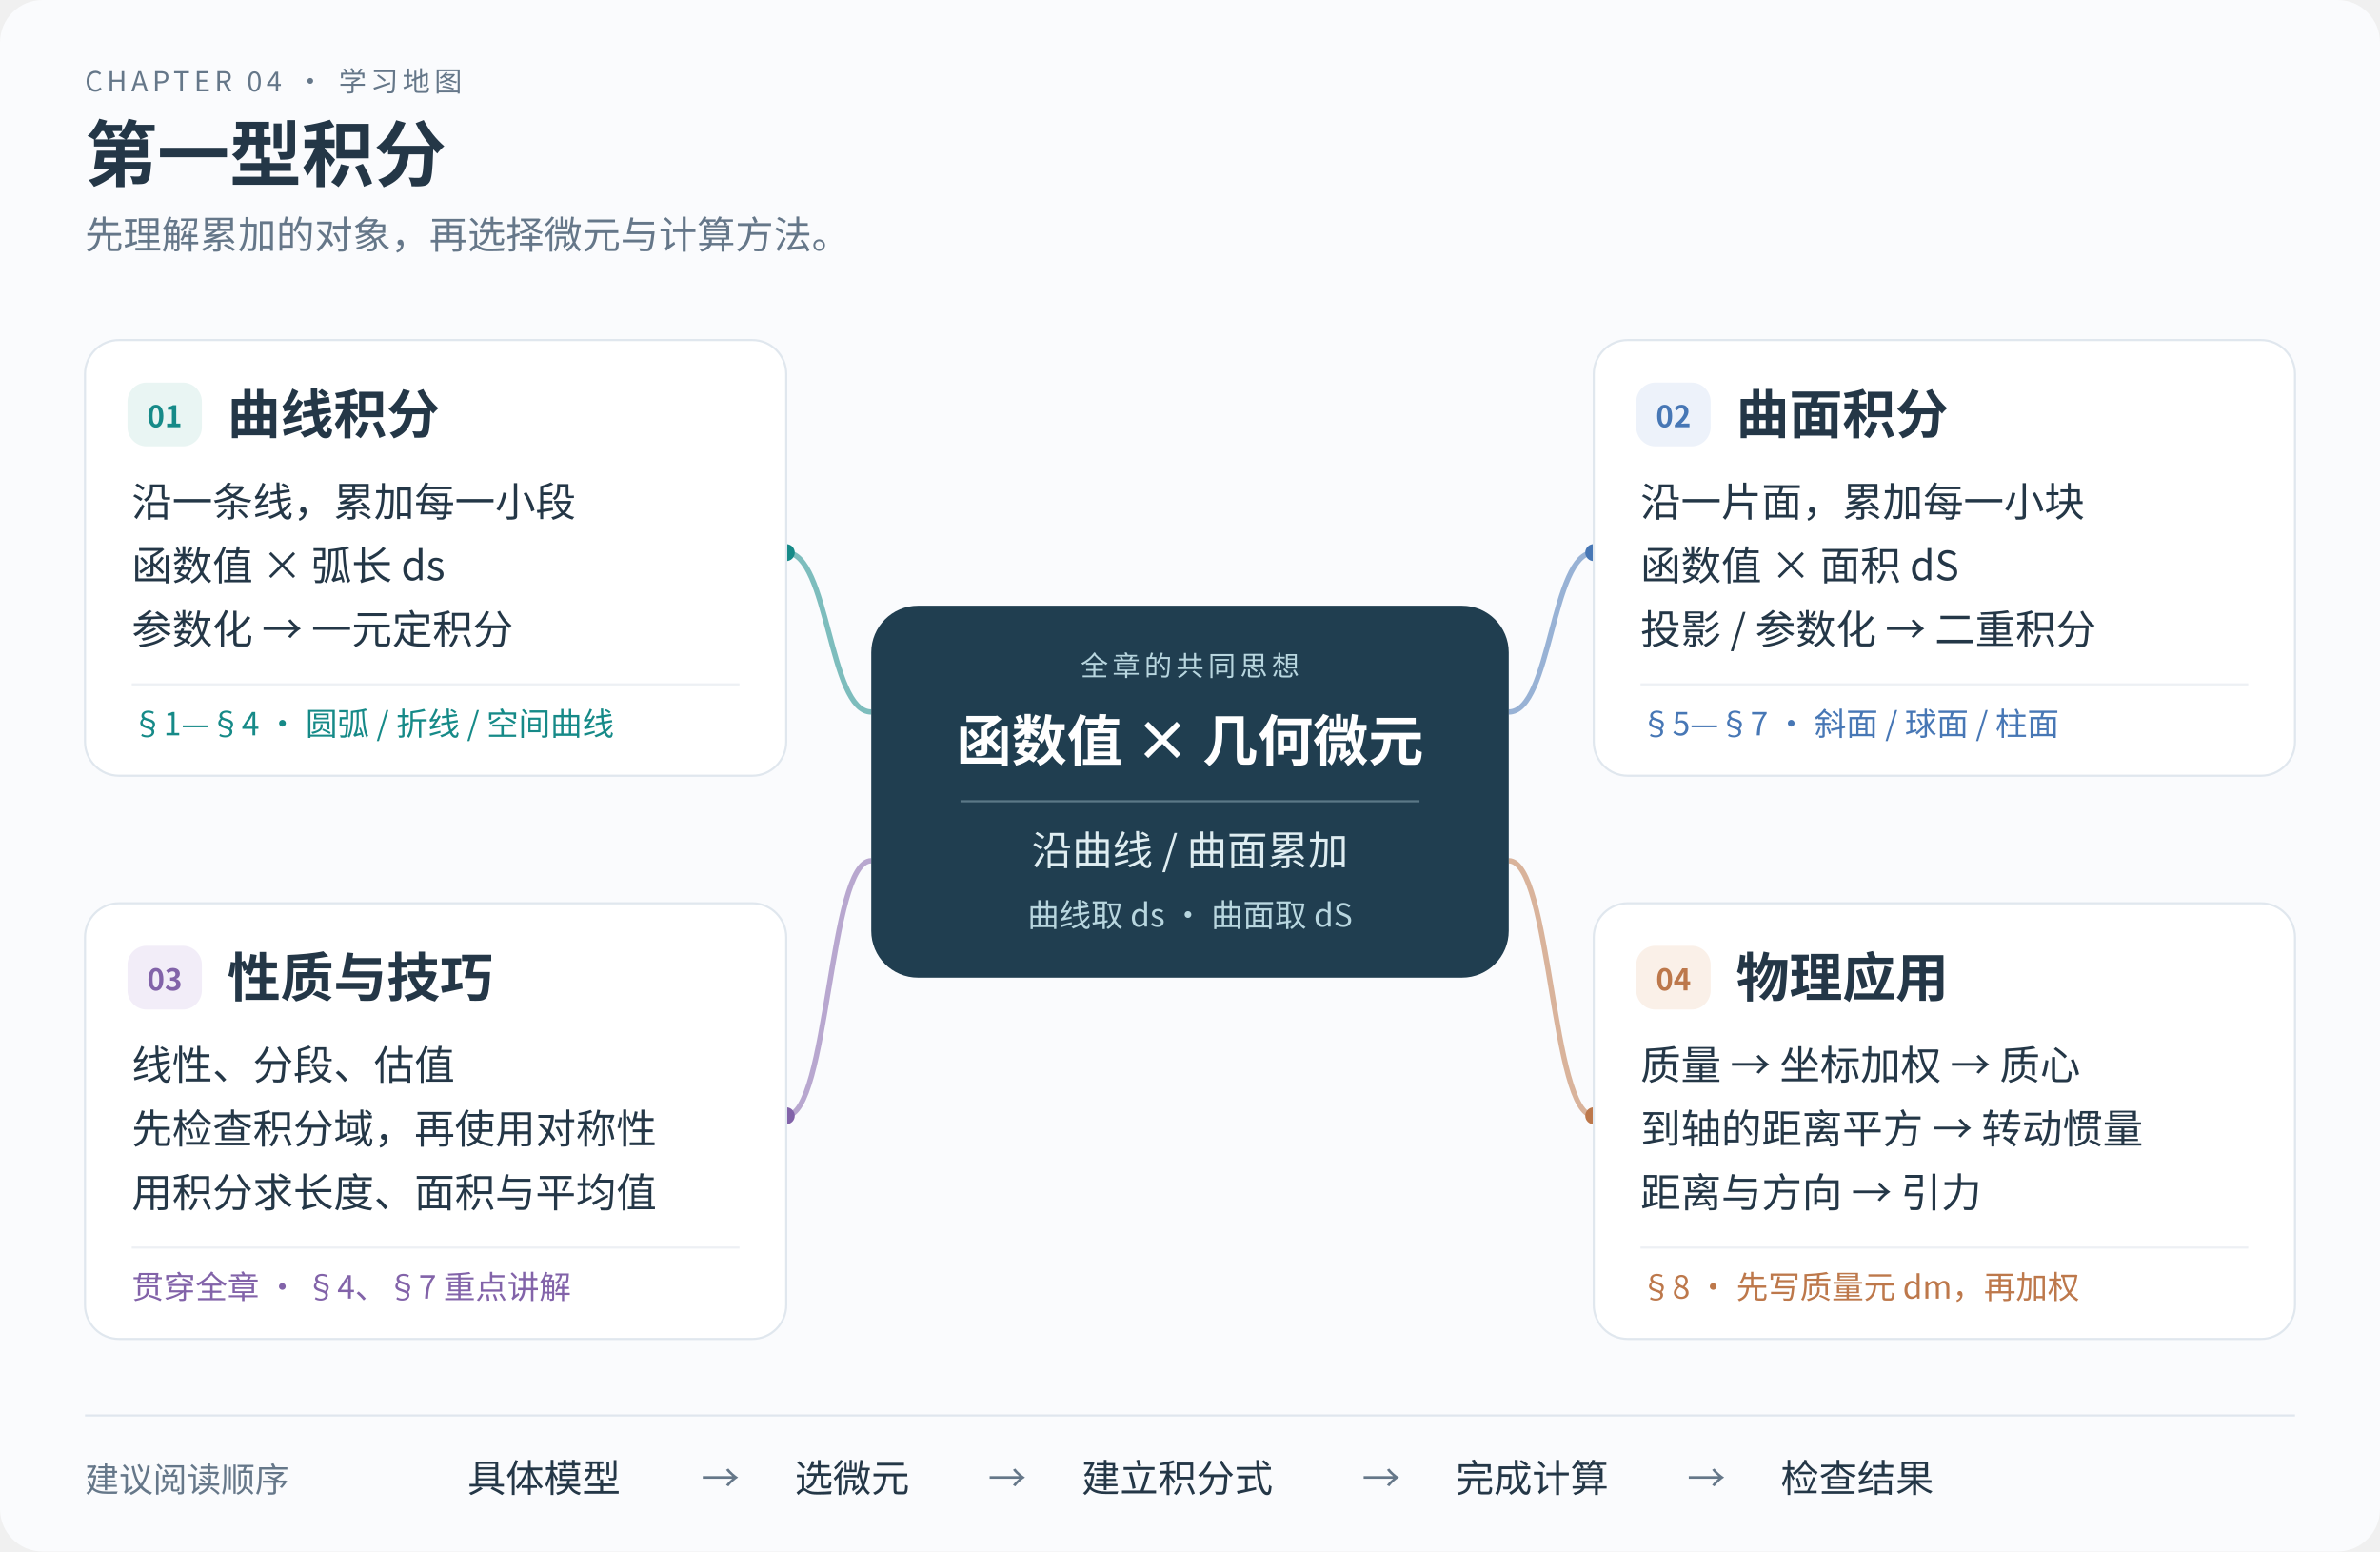
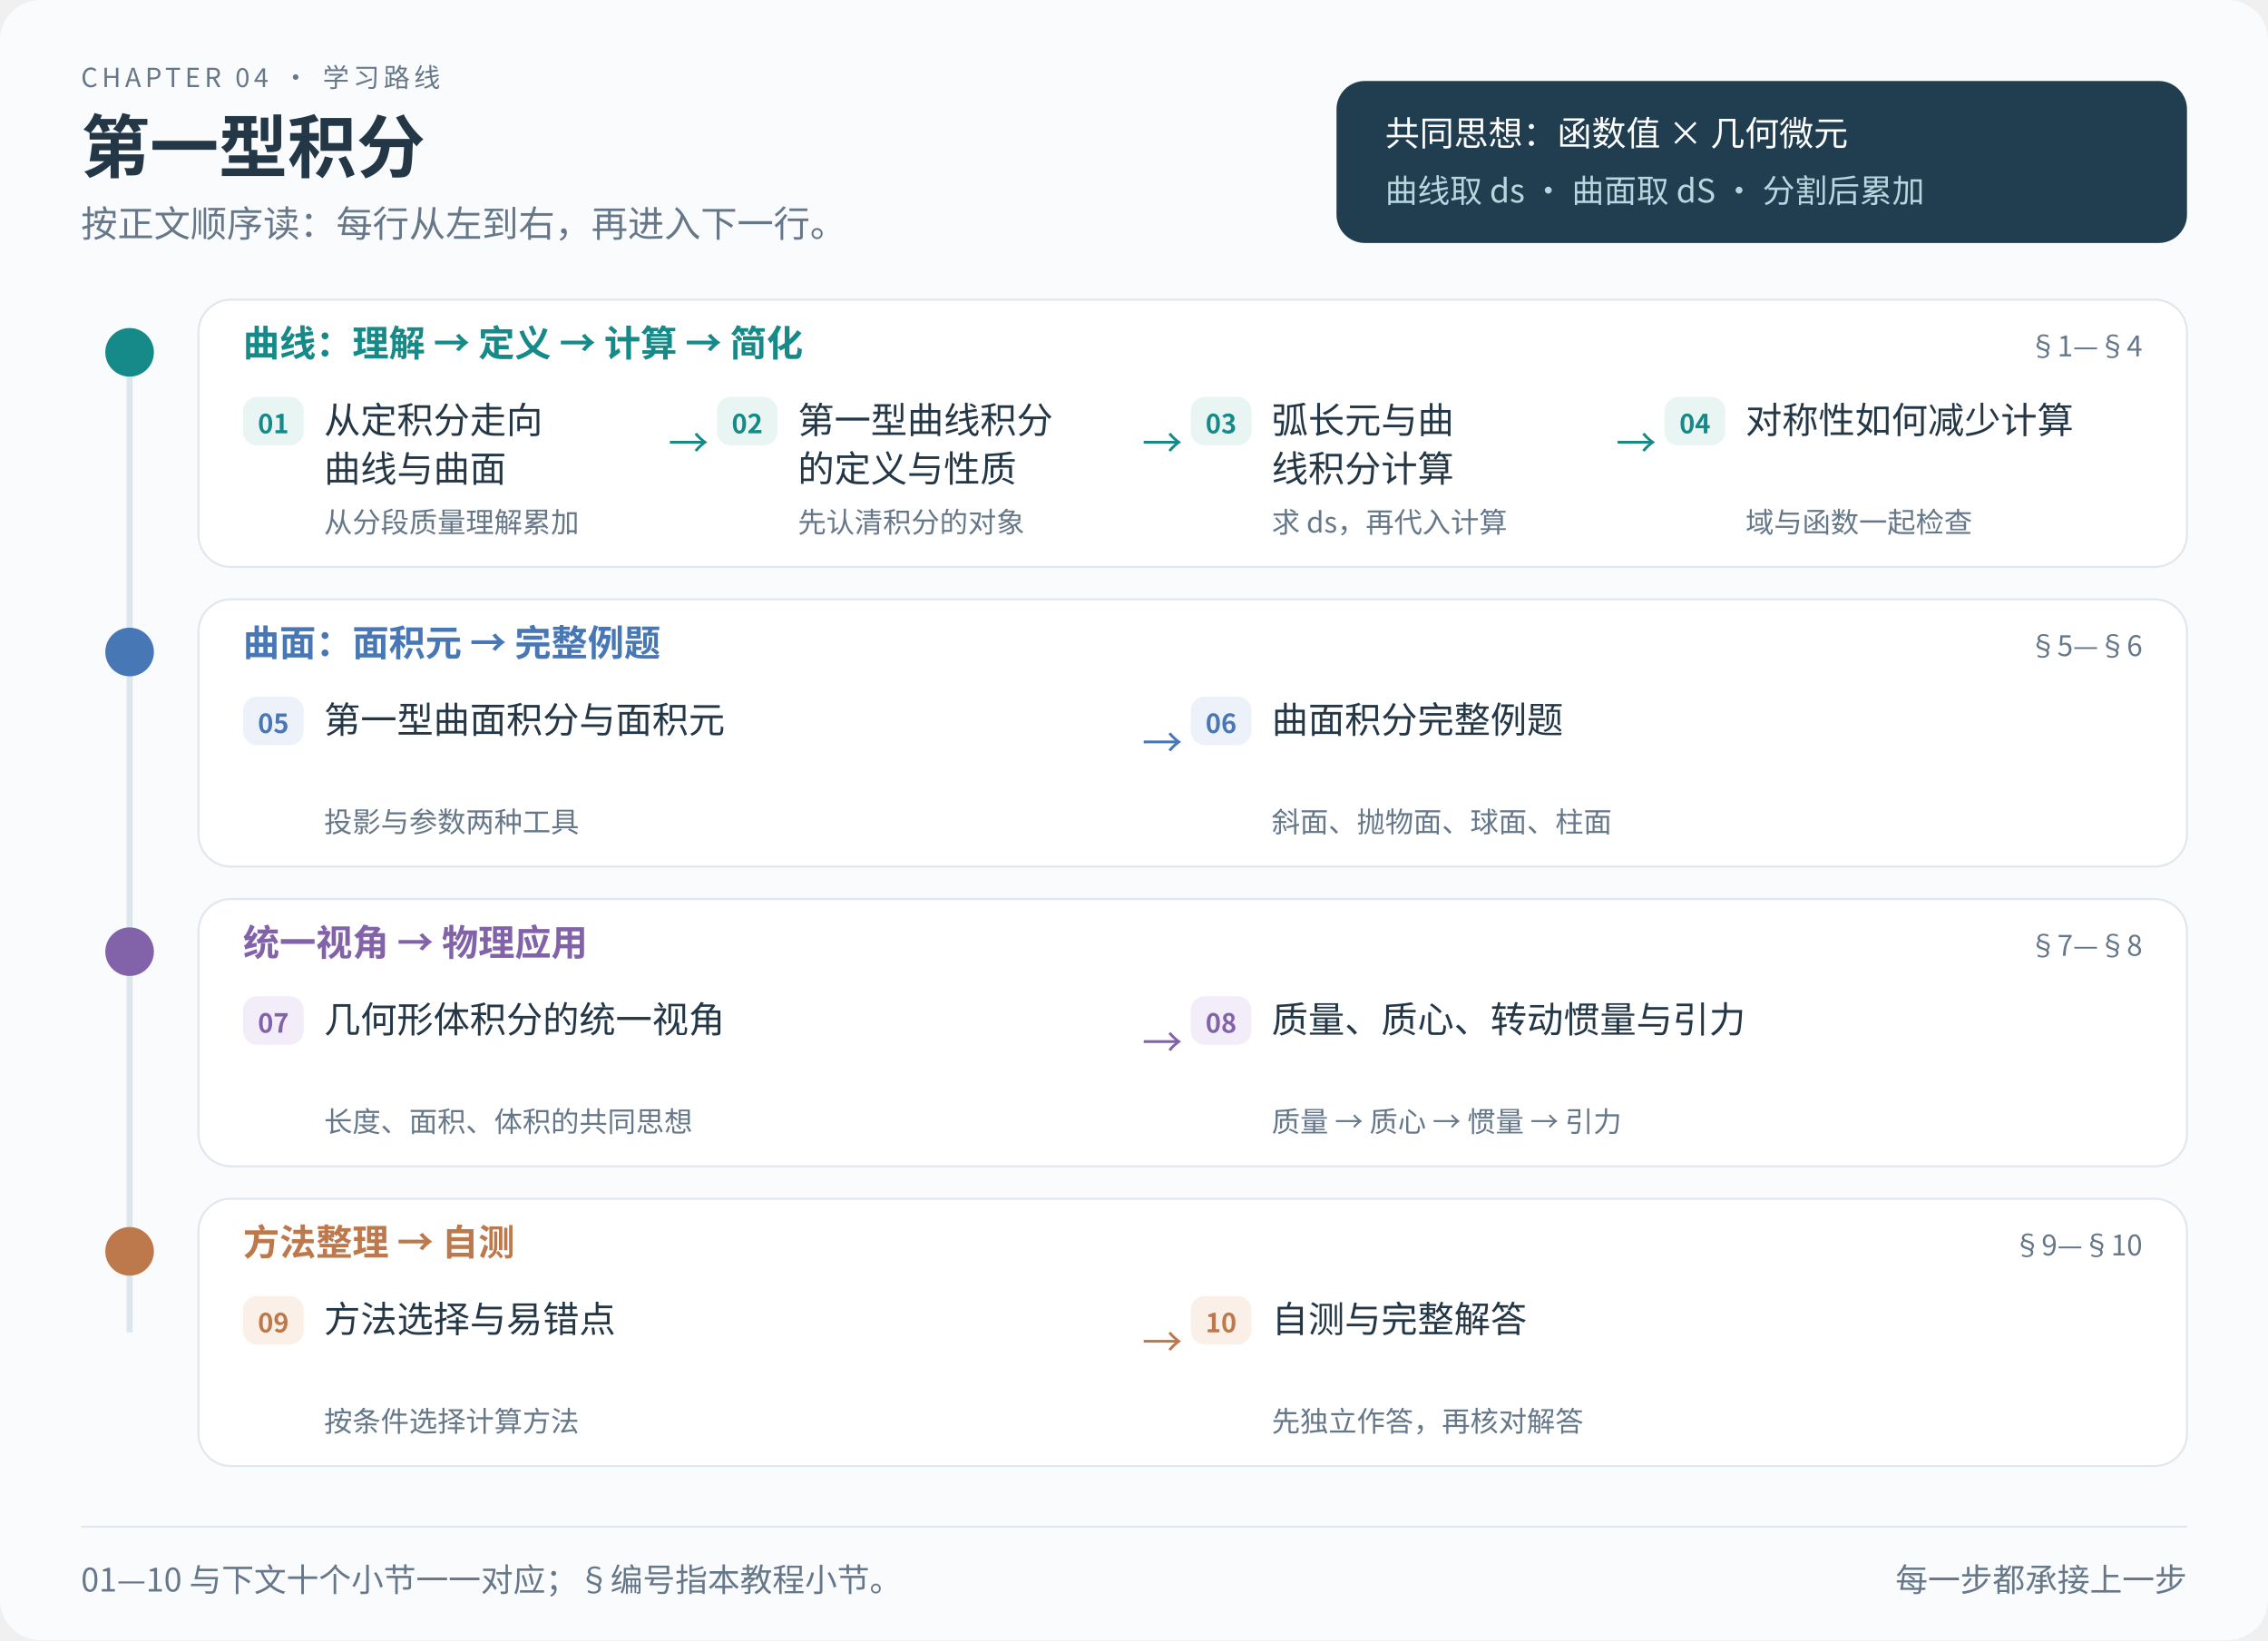
- <svg xmlns="http://www.w3.org/2000/svg" width="1120" height="730" viewBox="0 0 1120 730" role="img" aria-labelledby="map-title map-desc">
-   <style>text{font-family:"PingFang SC","Microsoft YaHei","Noto Sans CJK SC",sans-serif;fill:#243747}.muted{fill:#657789}.heading{font-size:25px;font-weight:600}.body{font-size:19px}.section{font-size:15px}</style>
-   <rect width="1120" height="730" rx="20" fill="#FAFBFD" />
-   <text x="40" y="43" font-size="13" letter-spacing="2" class="muted">CHAPTER 04 · 学习地图</text>
+ <svg xmlns="http://www.w3.org/2000/svg" width="1120" height="810" viewBox="0 0 1120 810" role="img" aria-labelledby="map-title map-desc">
+   <style>text{font-family:"PingFang SC","Microsoft YaHei","Noto Sans CJK SC",sans-serif;fill:#243747}.muted{fill:#657789}</style>
+   <rect width="1120" height="810" rx="20" fill="#FAFBFD" />
+   <text x="40" y="43" font-size="13" letter-spacing="2" class="muted">CHAPTER 04 · 学习路线</text>
  <text x="40" y="85" font-size="34" font-weight="600">第一型积分</text>
-   <text x="40" y="117" font-size="18" class="muted">先理解累加的对象，再选择微元与计算方法。</text>
-   <path d="M410 335 C390.0 335 390.0 260 370 260" fill="none" stroke="#168A88" stroke-opacity=".55" stroke-width="2.5" />
-   <circle cx="370" cy="260" r="4" fill="#168A88" />
-   <path d="M710 335 C730.0 335 730.0 260 750 260" fill="none" stroke="#4777B5" stroke-opacity=".55" stroke-width="2.5" />
-   <circle cx="750" cy="260" r="4" fill="#4777B5" />
-   <path d="M410 405 C390.0 405 390.0 525 370 525" fill="none" stroke="#8263A9" stroke-opacity=".55" stroke-width="2.5" />
-   <circle cx="370" cy="525" r="4" fill="#8263A9" />
-   <path d="M710 405 C730.0 405 730.0 525 750 525" fill="none" stroke="#BD784B" stroke-opacity=".55" stroke-width="2.5" />
-   <circle cx="750" cy="525" r="4" fill="#BD784B" />
-   <rect x="410" y="285" width="300" height="175" rx="22" fill="#203E50" />
-   <text x="560" y="318" text-anchor="middle" font-size="13" letter-spacing="2" style="fill:#B8D6DF">全章的共同思想</text>
-   <text x="560" y="358" text-anchor="middle" font-size="26" font-weight="600" style="fill:#FFFFFF">函数值 × 几何微元</text>
-   <path d="M452 377 H668" stroke="#5B7887" stroke-width="1" />
-   <text x="560" y="407" text-anchor="middle" font-size="19" style="fill:#DFEDF1">沿曲线 / 曲面累加</text>
-   <text x="560" y="436" text-anchor="middle" font-size="15" style="fill:#B8D6DF">曲线取 ds · 曲面取 dS</text>
-   <rect x="40" y="160" width="330" height="205" rx="16" fill="white" stroke="#E0E7EE" />
-   <rect x="60" y="180" width="35" height="30" rx="9" fill="#E9F5F3" />
-   <text x="77.5" y="201" text-anchor="middle" font-size="14" font-weight="600" style="fill:#168A88">01</text>
-   <text x="107" y="204" class="heading">曲线积分</text>
-   <text x="62" y="243" class="body">沿一条线，累加每一小段</text>
-   <text x="62" y="273" class="body">函数值 × 弧长 ds</text>
-   <text x="62" y="303" class="body">参数化 → 一元定积分</text>
-   <path d="M62 322 H348" stroke="#EDF0F4" />
-   <text x="62" y="346" class="section" style="fill:#168A88">§1—§4 · 圆弧 / 折线 / 空间曲线</text>
-   <rect x="750" y="160" width="330" height="205" rx="16" fill="white" stroke="#E0E7EE" />
-   <rect x="770" y="180" width="35" height="30" rx="9" fill="#EDF2FA" />
-   <text x="787.5" y="201" text-anchor="middle" font-size="14" font-weight="600" style="fill:#4777B5">02</text>
-   <text x="817" y="204" class="heading">曲面积分</text>
-   <text x="772" y="243" class="body">沿一片面，累加每一小块</text>
-   <text x="772" y="273" class="body">函数值 × 面积 dS</text>
-   <text x="772" y="303" class="body">投影 / 参数化 → 二重积分</text>
-   <path d="M772 322 H1058" stroke="#EDF0F4" />
-   <text x="772" y="346" class="section" style="fill:#4777B5">§5—§7 · 斜面 / 球面 / 柱面</text>
-   <rect x="40" y="425" width="330" height="205" rx="16" fill="white" stroke="#E0E7EE" />
-   <rect x="60" y="445" width="35" height="30" rx="9" fill="#F2EDF8" />
-   <text x="77.5" y="466" text-anchor="middle" font-size="14" font-weight="600" style="fill:#8263A9">03</text>
-   <text x="107" y="469" class="heading">性质与技巧</text>
-   <text x="62" y="508" class="body">线性、分段、估值</text>
-   <text x="62" y="538" class="body">先检查积分域，再使用对称性</text>
-   <text x="62" y="568" class="body">用积分求长度、面积与平均值</text>
-   <path d="M62 587 H348" stroke="#EDF0F4" />
-   <text x="62" y="611" class="section" style="fill:#8263A9">贯穿全章 · §4、§7 重点讲解</text>
-   <rect x="750" y="425" width="330" height="205" rx="16" fill="white" stroke="#E0E7EE" />
-   <rect x="770" y="445" width="35" height="30" rx="9" fill="#FAF0E8" />
-   <text x="787.5" y="466" text-anchor="middle" font-size="14" font-weight="600" style="fill:#BD784B">04</text>
-   <text x="817" y="469" class="heading">物理应用</text>
-   <text x="772" y="508" class="body">质量 → 坐标加权 → 质心</text>
-   <text x="772" y="538" class="body">到轴的距离平方 → 转动惯量</text>
-   <text x="772" y="568" class="body">距离与方向 → 引力</text>
-   <path d="M772 587 H1058" stroke="#EDF0F4" />
-   <text x="772" y="611" class="section" style="fill:#BD784B">§8 · 先写质量元 dm，再加权</text>
-   <path d="M40 666 H1080" stroke="#DFE6EE" />
-   <text x="40" y="702" font-size="16" class="muted">建议阅读顺序</text>
-   <text x="220" y="702" font-size="18">具体模型</text>
-   <text x="330" y="702" font-size="18" class="muted">→</text>
-   <text x="374" y="702" font-size="18">选微元</text>
-   <text x="465" y="702" font-size="18" class="muted">→</text>
-   <text x="509" y="702" font-size="18">建立积分式</text>
-   <text x="641" y="702" font-size="18" class="muted">→</text>
-   <text x="685" y="702" font-size="18">完成计算</text>
-   <text x="794" y="702" font-size="18" class="muted">→</text>
-   <text x="838" y="702" font-size="18">检查结果</text>
+   <text x="40" y="117" font-size="18" class="muted">按正文顺序读：每行从左到右，再进入下一行。</text>
+   <rect x="660" y="40" width="420" height="80" rx="14" fill="#203E50" />
+   <text x="684" y="72" font-size="17" style="fill:#FFFFFF">共同思想：函数值 × 几何微元</text>
+   <text x="684" y="100" font-size="16" style="fill:#B8D6DF">曲线取 ds · 曲面取 dS · 分割后累加</text>
+   <path d="M64 180 V658" fill="none" stroke="#DDE6EC" stroke-width="3" />
+   <circle cx="64" cy="174" r="12" fill="#168A88" />
+   <rect x="98" y="148" width="982" height="132" rx="16" fill="white" stroke="#E0E7EE" />
+   <text x="120" y="176" font-size="18" font-weight="600" style="fill:#168A88">曲线：理解 → 定义 → 计算 → 简化</text>
+   <text x="1058" y="176" text-anchor="end" font-size="14" class="muted">§1—§4</text>
+   <rect x="120.0" y="196" width="30" height="24" rx="7" fill="#E9F5F3" />
+   <text x="135.0" y="214" text-anchor="middle" font-size="13" font-weight="600" style="fill:#168A88">01</text>
+   <text x="160.0" y="214" font-size="18" font-weight="500">从定积分走向</text>
+   <text x="160.0" y="238" font-size="18" font-weight="500">曲线与曲面</text>
+   <text x="160.0" y="263" font-size="14" class="muted">从分段质量理解累加</text>
+   <text x="340.0" y="226" text-anchor="middle" font-size="20" style="fill:#168A88">→</text>
+   <rect x="354.0" y="196" width="30" height="24" rx="7" fill="#E9F5F3" />
+   <text x="369.0" y="214" text-anchor="middle" font-size="13" font-weight="600" style="fill:#168A88">02</text>
+   <text x="394.0" y="214" font-size="18" font-weight="500">第一型曲线积分</text>
+   <text x="394.0" y="238" font-size="18" font-weight="500">的定义与性质</text>
+   <text x="394.0" y="263" font-size="14" class="muted">先认清积分的对象</text>
+   <text x="574.0" y="226" text-anchor="middle" font-size="20" style="fill:#168A88">→</text>
+   <rect x="588.0" y="196" width="30" height="24" rx="7" fill="#E9F5F3" />
+   <text x="603.0" y="214" text-anchor="middle" font-size="13" font-weight="600" style="fill:#168A88">03</text>
+   <text x="628.0" y="214" font-size="18" font-weight="500">弧长元与曲</text>
+   <text x="628.0" y="238" font-size="18" font-weight="500">线积分计算</text>
+   <text x="628.0" y="263" font-size="14" class="muted">求 ds，再代入计算</text>
+   <text x="808.0" y="226" text-anchor="middle" font-size="20" style="fill:#168A88">→</text>
+   <rect x="822.0" y="196" width="30" height="24" rx="7" fill="#E9F5F3" />
+   <text x="837.0" y="214" text-anchor="middle" font-size="13" font-weight="600" style="fill:#168A88">04</text>
+   <text x="862.0" y="214" font-size="18" font-weight="500">对称性如何减少计算</text>
+   <text x="862.0" y="263" font-size="14" class="muted">域与函数一起检查</text>
+   <circle cx="64" cy="322" r="12" fill="#4777B5" />
+   <rect x="98" y="296" width="982" height="132" rx="16" fill="white" stroke="#E0E7EE" />
+   <text x="120" y="324" font-size="18" font-weight="600" style="fill:#4777B5">曲面：面积元 → 完整例题</text>
+   <text x="1058" y="324" text-anchor="end" font-size="14" class="muted">§5—§6</text>
+   <rect x="120.0" y="344" width="30" height="24" rx="7" fill="#EDF2FA" />
+   <text x="135.0" y="362" text-anchor="middle" font-size="13" font-weight="600" style="fill:#4777B5">05</text>
+   <text x="160.0" y="362" font-size="18" font-weight="500">第一型曲面积分与面积元</text>
+   <text x="160.0" y="411" font-size="14" class="muted">投影与参数两种工具</text>
+   <text x="574.0" y="374" text-anchor="middle" font-size="20" style="fill:#4777B5">→</text>
+   <rect x="588.0" y="344" width="30" height="24" rx="7" fill="#EDF2FA" />
+   <text x="603.0" y="362" text-anchor="middle" font-size="13" font-weight="600" style="fill:#4777B5">06</text>
+   <text x="628.0" y="362" font-size="18" font-weight="500">曲面积分完整例题</text>
+   <text x="628.0" y="411" font-size="14" class="muted">斜面、抛物面、球面、柱面</text>
+   <circle cx="64" cy="470" r="12" fill="#8263A9" />
+   <rect x="98" y="444" width="982" height="132" rx="16" fill="white" stroke="#E0E7EE" />
+   <text x="120" y="472" font-size="18" font-weight="600" style="fill:#8263A9">统一视角 → 物理应用</text>
+   <text x="1058" y="472" text-anchor="end" font-size="14" class="muted">§7—§8</text>
+   <rect x="120.0" y="492" width="30" height="24" rx="7" fill="#F2EDF8" />
+   <text x="135.0" y="510" text-anchor="middle" font-size="13" font-weight="600" style="fill:#8263A9">07</text>
+   <text x="160.0" y="510" font-size="18" font-weight="500">几何形体积分的统一视角</text>
+   <text x="160.0" y="559" font-size="14" class="muted">长度、面积、体积的共同思想</text>
+   <text x="574.0" y="522" text-anchor="middle" font-size="20" style="fill:#8263A9">→</text>
+   <rect x="588.0" y="492" width="30" height="24" rx="7" fill="#F2EDF8" />
+   <text x="603.0" y="510" text-anchor="middle" font-size="13" font-weight="600" style="fill:#8263A9">08</text>
+   <text x="628.0" y="510" font-size="18" font-weight="500">质量、质心、转动惯量与引力</text>
+   <text x="628.0" y="559" font-size="14" class="muted">质量 → 质心 → 惯量 → 引力</text>
+   <circle cx="64" cy="618" r="12" fill="#BD784B" />
+   <rect x="98" y="592" width="982" height="132" rx="16" fill="white" stroke="#E0E7EE" />
+   <text x="120" y="620" font-size="18" font-weight="600" style="fill:#BD784B">方法整理 → 自测</text>
+   <text x="1058" y="620" text-anchor="end" font-size="14" class="muted">§9—§10</text>
+   <rect x="120.0" y="640" width="30" height="24" rx="7" fill="#FAF0E8" />
+   <text x="135.0" y="658" text-anchor="middle" font-size="13" font-weight="600" style="fill:#BD784B">09</text>
+   <text x="160.0" y="658" font-size="18" font-weight="500">方法选择与易错点</text>
+   <text x="160.0" y="707" font-size="14" class="muted">按条件选择计算方法</text>
+   <text x="574.0" y="670" text-anchor="middle" font-size="20" style="fill:#BD784B">→</text>
+   <rect x="588.0" y="640" width="30" height="24" rx="7" fill="#FAF0E8" />
+   <text x="603.0" y="658" text-anchor="middle" font-size="13" font-weight="600" style="fill:#BD784B">10</text>
+   <text x="628.0" y="658" font-size="18" font-weight="500">自测与完整解答</text>
+   <text x="628.0" y="707" font-size="14" class="muted">先独立作答，再核对解答</text>
+   <path d="M40 754 H1080" stroke="#DFE6EE" />
+   <text x="40" y="786" font-size="16" class="muted">01—10 与下文十个小节一一对应；§编号指本教程小节。</text>
+   <text x="1080" y="786" text-anchor="end" font-size="16" class="muted">每一步都承接上一步</text>
</svg>
